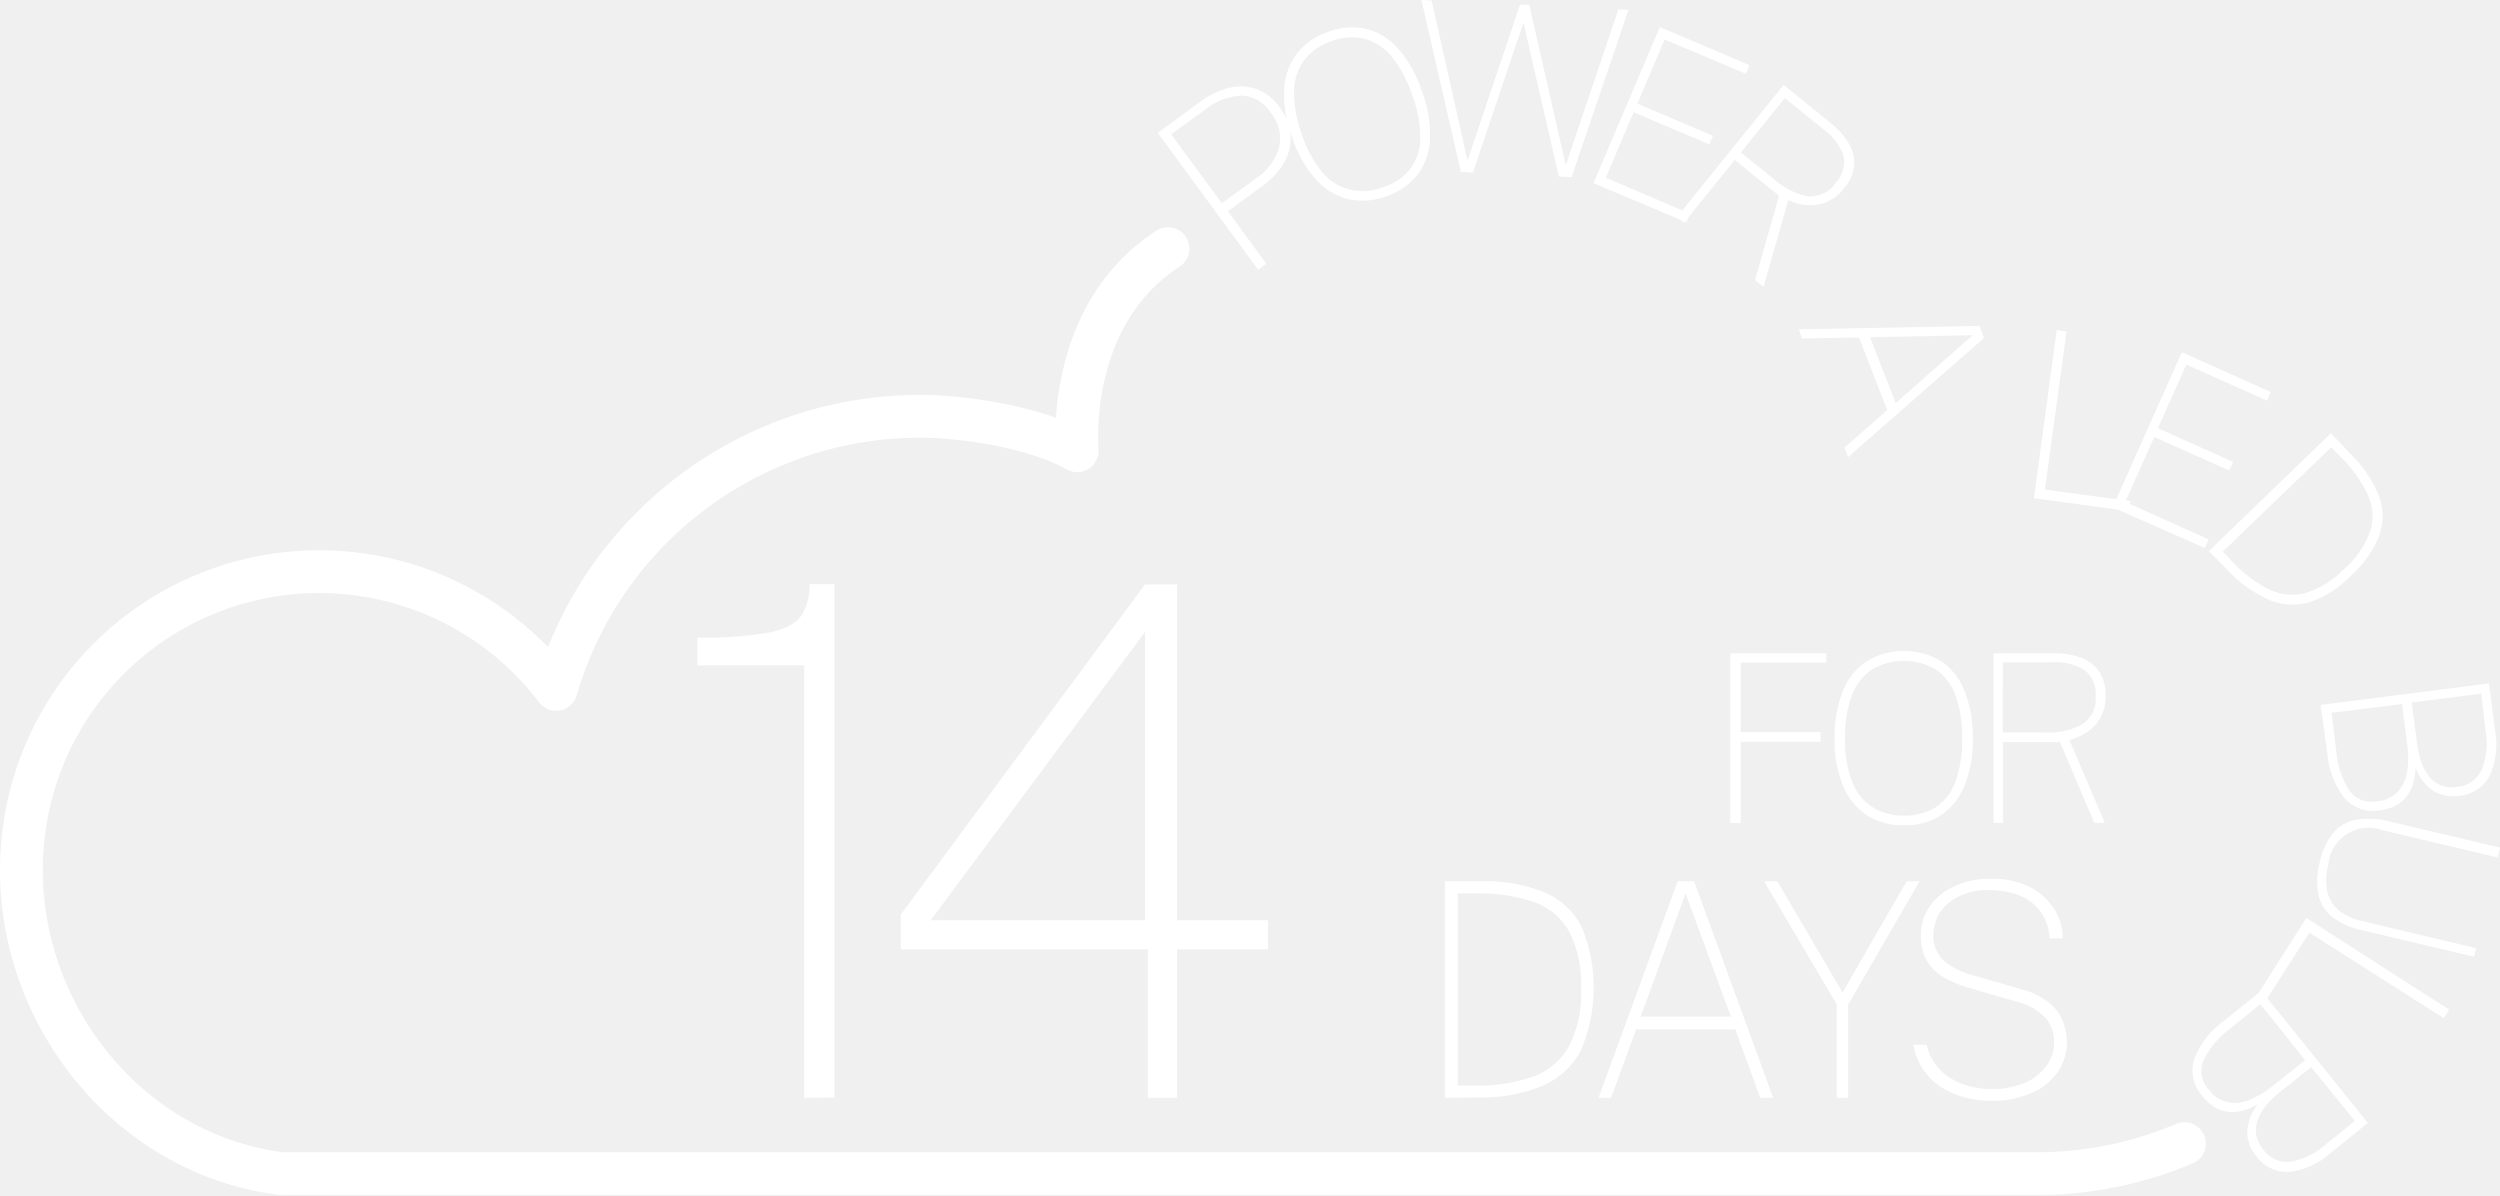
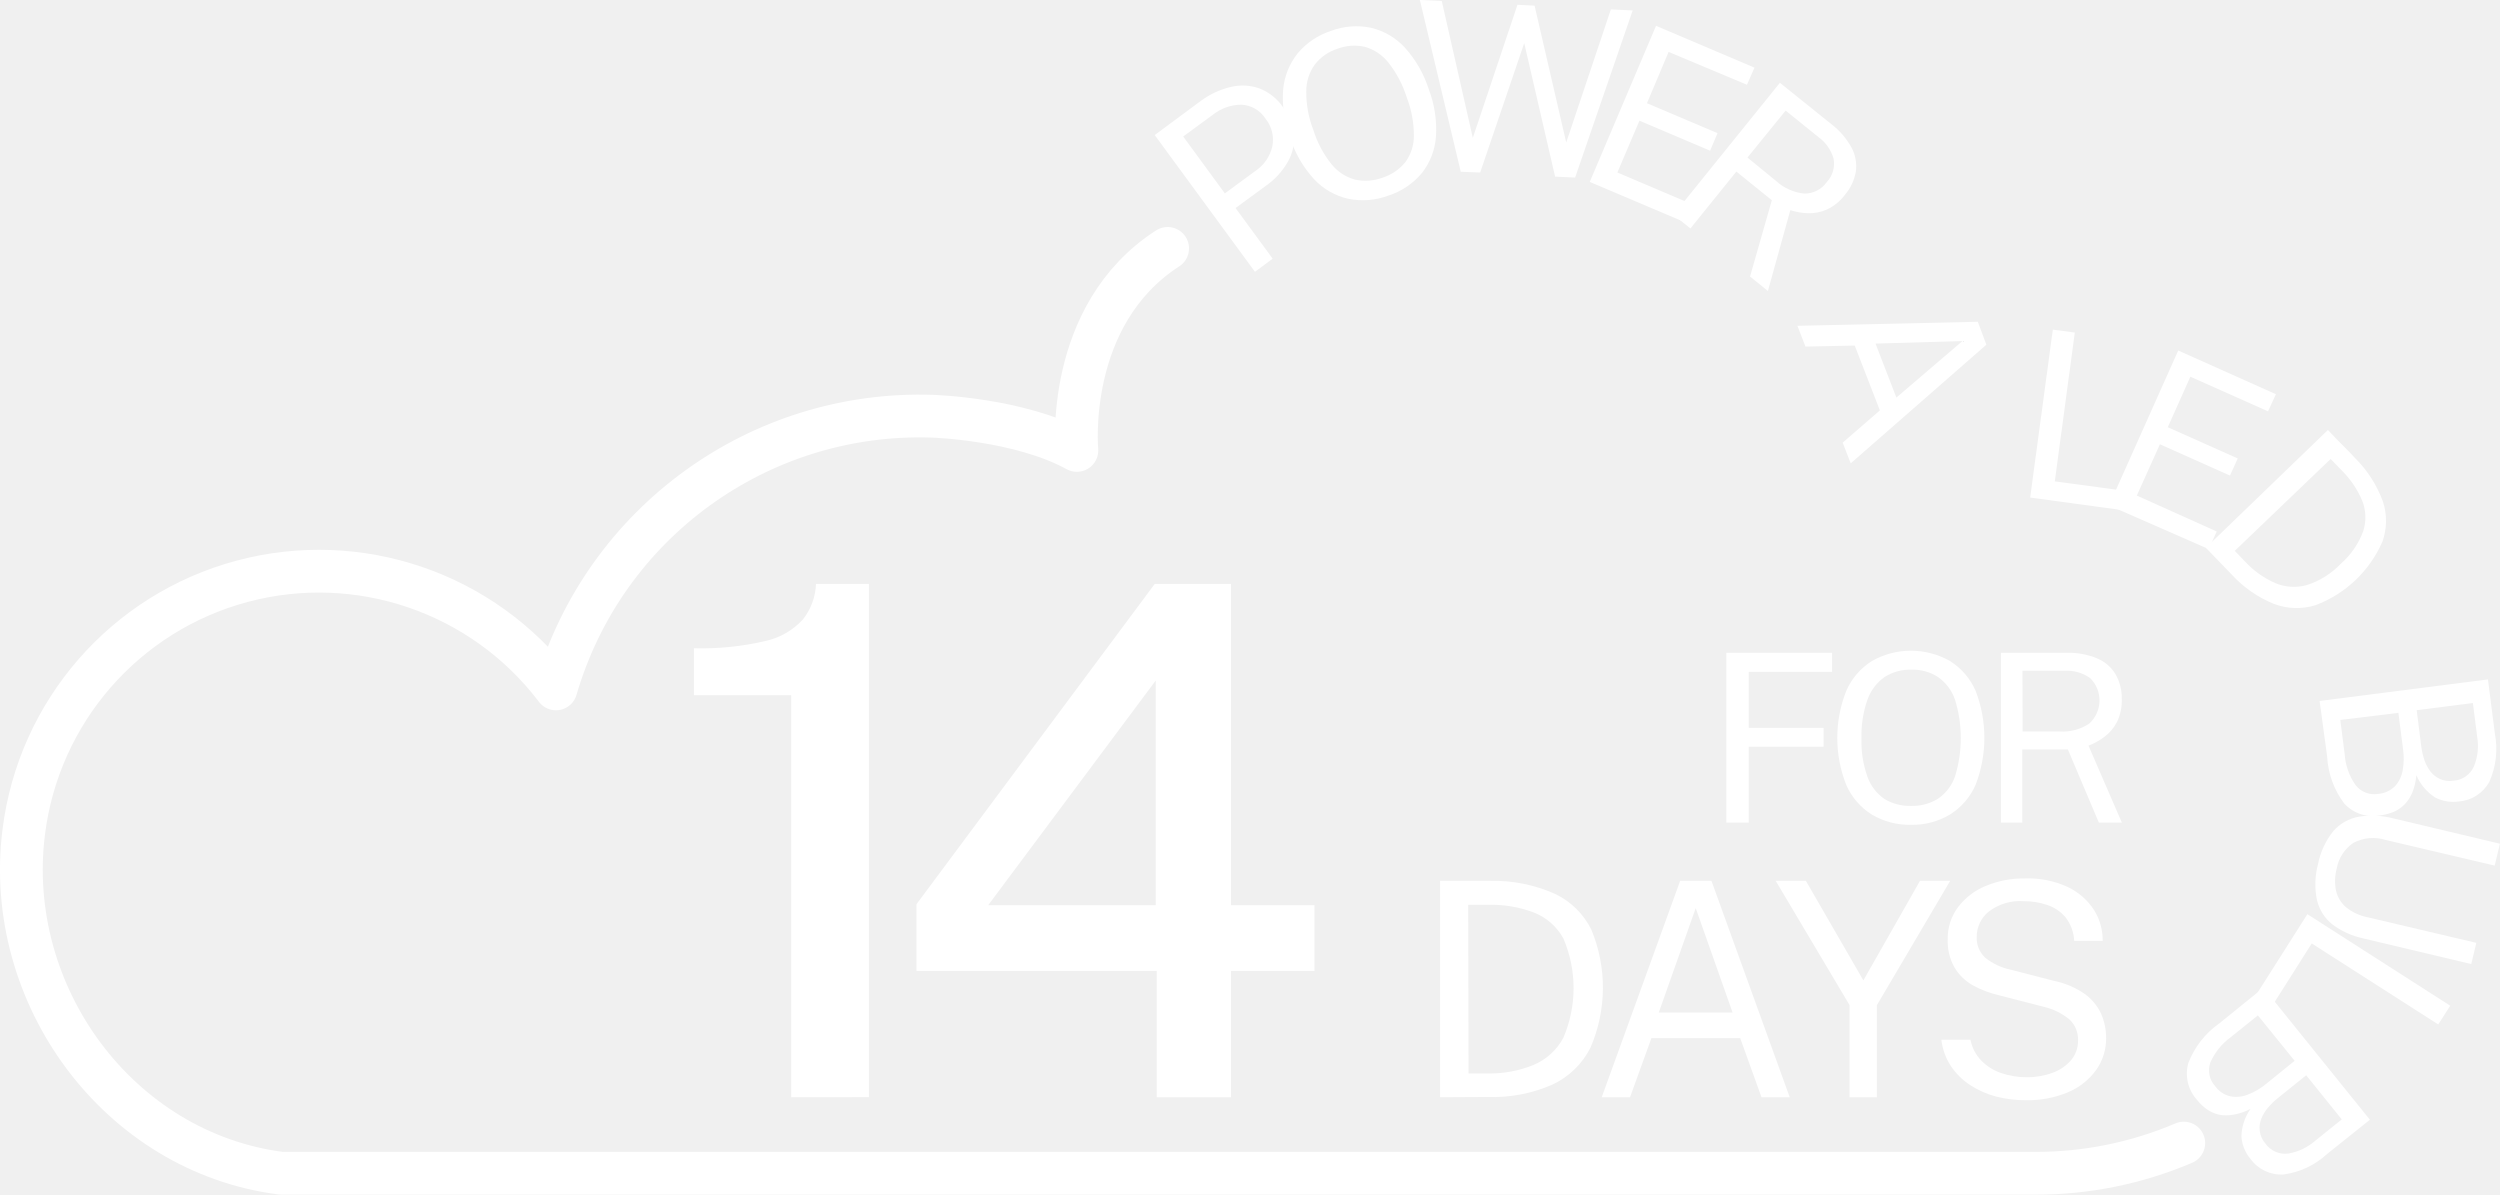
- <svg xmlns="http://www.w3.org/2000/svg" viewBox="0 0 292.19 139.7">
+ <svg xmlns="http://www.w3.org/2000/svg" viewBox="0 0 292.28 139.68">
  <defs>
    <style>.cls-1{fill:none;stroke:#fff;stroke-linecap:round;stroke-linejoin:round;stroke-width:5px;}.cls-2{fill:#fff;}</style>
  </defs>
  <g id="Layer_2" data-name="Layer 2">
    <g id="C">
-       <path class="cls-1" d="M255.31,137.49A44.05,44.05,0,0,1,237.94,141H32.9C13.84,138.61.36,120.15,2.78,101.09A34.78,34.78,0,0,1,65,84.4a44.3,44.3,0,0,1,44-31.89s10.18.3,16.9,4c0,0-1.5-15.8,10.61-23.62" transform="translate(0 -3.83)" />
+       <path class="cls-1" d="M255.31,137.47A44.05,44.05,0,0,1,237.94,141H32.9C13.84,138.58.36,120.13,2.78,101.07A34.78,34.78,0,0,1,65,84.37a44.3,44.3,0,0,1,44-31.88s10.18.3,16.9,4c0,0-1.5-15.8,10.61-23.62" transform="translate(0 -3.83)" />
    </g>
    <g id="CT">
-       <path class="cls-2" d="M147.05,35.36l-11.73-16,4.93-3.62a9.5,9.5,0,0,1,3.38-1.64,5.64,5.64,0,0,1,3.24.14,5.75,5.75,0,0,1,2.7,2.15,6,6,0,0,1,1.27,3.25,5.66,5.66,0,0,1-.74,3.16,8.63,8.63,0,0,1-2.48,2.71l-4.11,3L148,34.66Zm-4.24-7.77,4.11-3A6.37,6.37,0,0,0,149.51,21a4.65,4.65,0,0,0-1-4,4.18,4.18,0,0,0-3.45-2,7.29,7.29,0,0,0-4.19,1.63l-4,2.9Z" transform="translate(0 -3.83)" />
-       <path class="cls-2" d="M162,26.78a7.73,7.73,0,0,1-4.45.32,7.39,7.39,0,0,1-3.77-2.31A14.09,14.09,0,0,1,151,19.85a14.12,14.12,0,0,1-.91-5.62,7.46,7.46,0,0,1,1.51-4.17,7.73,7.73,0,0,1,3.68-2.53,7.71,7.71,0,0,1,4.44-.31,7.36,7.36,0,0,1,3.74,2.35,14.51,14.51,0,0,1,2.75,5,14.12,14.12,0,0,1,.92,5.57,7.37,7.37,0,0,1-1.48,4.14A7.69,7.69,0,0,1,162,26.78Zm-.37-1.06a6.77,6.77,0,0,0,3.21-2.16A6,6,0,0,0,166,20a14.19,14.19,0,0,0-.93-5,14.3,14.3,0,0,0-2.41-4.55,6.25,6.25,0,0,0-3.17-2.09,6.6,6.6,0,0,0-3.84.27,6.68,6.68,0,0,0-3.19,2.18,6.34,6.34,0,0,0-1.22,3.64,14,14,0,0,0,.9,5.05,13.52,13.52,0,0,0,2.43,4.5A6.15,6.15,0,0,0,157.8,26,6.72,6.72,0,0,0,161.65,25.72Z" transform="translate(0 -3.83)" />
-       <path class="cls-2" d="M170.74,23.91,166.13,3.83l1.19.06,4.2,18.71,6.13-18.22,1.08,0L183,23.15l6.15-18.22,1.18.06-6.65,19.54-1.49-.07-4.13-18L172.15,24Z" transform="translate(0 -3.83)" />
-       <path class="cls-2" d="M186.24,25.23,194,7l10.48,4.45-.43,1-9.5-4-3.18,7.5,8.84,3.75-.44,1-8.84-3.75-3.25,7.65,9.84,4.21-.44,1Z" transform="translate(0 -3.83)" />
-       <path class="cls-2" d="M196,29.19l12.46-15.43,5.44,4.4a8.81,8.81,0,0,1,2.21,2.49,4.27,4.27,0,0,1,.59,2.58,4.77,4.77,0,0,1-1.15,2.57,5.1,5.1,0,0,1-2.22,1.71,4.94,4.94,0,0,1-2.32.27,6.58,6.58,0,0,1-2-.56l-2.89,10.12-1-.77,2.81-9.86-5.18-4.19-5.93,7.35Zm7.46-7.54,3.89,3.13a8.16,8.16,0,0,0,4,2,3.54,3.54,0,0,0,3.18-1.55,3.6,3.6,0,0,0,.94-3.19A6.24,6.24,0,0,0,213.19,19l-4.59-3.7Z" transform="translate(0 -3.83)" />
-       <path class="cls-2" d="M210.23,42.32l21.11-.4.55,1.41L216,57.25l-.43-1.1,5-4.39-3.29-8.49-6.66.12Zm8.33.92,3,7.7,9-7.93Z" transform="translate(0 -3.83)" />
-       <path class="cls-2" d="M237.72,62.06l2.66-19.65,1.15.15L239,61.05l10,1.35-.15,1.17Z" transform="translate(0 -3.83)" />
-       <path class="cls-2" d="M246.92,63.13,255,45l10.39,4.65-.44,1-9.42-4.21-3.33,7.44L261,57.82l-.46,1-8.76-3.91-3.39,7.59,9.75,4.38-.45,1Z" transform="translate(0 -3.83)" />
-       <path class="cls-2" d="M258.16,68.24l14.27-13.77a1.49,1.49,0,0,1,.21.22l.51.54.72.75c.27.29.54.58.83.87a14.36,14.36,0,0,1,3.36,5,6.76,6.76,0,0,1,0,4.63,12.45,12.45,0,0,1-3.2,4.55A12.3,12.3,0,0,1,270,74.19a7.1,7.1,0,0,1-4.82-.26,14.87,14.87,0,0,1-4.95-3.6Zm1.63.06,1.14,1.19a14.65,14.65,0,0,0,4.34,3.26,6.15,6.15,0,0,0,4.25.37A10.61,10.61,0,0,0,274,70.3a10.57,10.57,0,0,0,3.06-4.49,6,6,0,0,0-.33-4.17,15.16,15.16,0,0,0-3-4.24l-1.26-1.3Z" transform="translate(0 -3.83)" />
-       <path class="cls-2" d="M271.23,86.22l19.68-2.52.7,5.52a8.81,8.81,0,0,1-.64,5.31,4.4,4.4,0,0,1-3.55,2.31,4.6,4.6,0,0,1-2.95-.52,5.71,5.71,0,0,1-2.15-2.78,6.94,6.94,0,0,1-.33,2,4.5,4.5,0,0,1-.82,1.5,3.93,3.93,0,0,1-1.28,1,5.44,5.44,0,0,1-1.74.5A4.47,4.47,0,0,1,274,97.09a9.73,9.73,0,0,1-2-5.27Zm1.26.91.56,4.41a10.18,10.18,0,0,0,1.52,4.68,3.22,3.22,0,0,0,3.28,1.26,3.73,3.73,0,0,0,2.43-1.15A4.51,4.51,0,0,0,281.35,94a10.62,10.62,0,0,0,0-3.09l-.61-4.79Zm9.38-1.2.62,4.79a10.9,10.9,0,0,0,.4,1.88,6.15,6.15,0,0,0,.83,1.73,3.35,3.35,0,0,0,3.42,1.47,3.42,3.42,0,0,0,2.94-2.07,8.48,8.48,0,0,0,.43-4.48L290,84.9Z" transform="translate(0 -3.83)" />
-       <path class="cls-2" d="M271.11,104.64a8.27,8.27,0,0,1,1.57-3.44,4.58,4.58,0,0,1,2.68-1.57,9.21,9.21,0,0,1,3.91.21l12.92,3.06-.27,1.15-13.38-3.17a4.74,4.74,0,0,0-6.42,4A7,7,0,0,0,272,108a3.88,3.88,0,0,0,1.31,2.2,6.32,6.32,0,0,0,2.72,1.27l13.37,3.18-.25,1-13.32-3.16a8,8,0,0,1-3.31-1.54,4.65,4.65,0,0,1-1.57-2.62A8.44,8.44,0,0,1,271.11,104.64Z" transform="translate(0 -3.83)" />
-       <path class="cls-2" d="M269.55,111.12l16.69,10.71-.62,1-15.71-10-5.46,8.52-1-.63Z" transform="translate(0 -3.83)" />
-       <path class="cls-2" d="M264.3,119.64l12.45,15.43-4.33,3.5a8.86,8.86,0,0,1-4.86,2.23,4.43,4.43,0,0,1-3.83-1.81,4.58,4.58,0,0,1-1.09-2.78,5.56,5.56,0,0,1,1.24-3.29,7.31,7.31,0,0,1-1.87.75,4.55,4.55,0,0,1-1.71.09,4,4,0,0,1-1.52-.57,5.44,5.44,0,0,1-1.34-1.22,4.47,4.47,0,0,1-1-4.32,9.72,9.72,0,0,1,3.43-4.47Zm-.12,1.54L260.72,124a10.23,10.23,0,0,0-3.19,3.75,3.22,3.22,0,0,0,.64,3.45,3.69,3.69,0,0,0,2.25,1.47,4.57,4.57,0,0,0,2.59-.33,10.9,10.9,0,0,0,2.64-1.6l3.76-3Zm5.94,7.37-3.76,3a11.53,11.53,0,0,0-1.39,1.33,6.07,6.07,0,0,0-1,1.61,3.51,3.51,0,0,0-.3,1.8,3.58,3.58,0,0,0,.85,1.89,3.43,3.43,0,0,0,3.3,1.42,8.66,8.66,0,0,0,4-2l3.41-2.76Z" transform="translate(0 -3.83)" />
-       <path class="cls-2" d="M94,132.14V81.59H81.5V78.35a43.71,43.71,0,0,0,8.42-.6c1.89-.4,3.14-1.06,3.76-2a6.39,6.39,0,0,0,.93-3.65h2.91v60Z" transform="translate(0 -3.83)" />
-       <path class="cls-2" d="M134.16,132.14V114.79H105.28v-4.07l28.55-38.59h3.74v39.26h10.62v3.4H137.57v17.35Zm-25.39-20.75h25.06V77.69Z" transform="translate(0 -3.83)" />
-       <path class="cls-2" d="M168.87,132.14V106.83h4.2a18.33,18.33,0,0,1,7.6,1.36,8.65,8.65,0,0,1,4.25,4.1,18.68,18.68,0,0,1-.13,14.26,9.1,9.1,0,0,1-4.52,4.19,18.81,18.81,0,0,1-7.69,1.36Zm1.51-1.44h2.1a18.52,18.52,0,0,0,6.83-1.09,7.85,7.85,0,0,0,4.11-3.57,13.56,13.56,0,0,0,1.38-6.61,13.58,13.58,0,0,0-1.42-6.78,7.66,7.66,0,0,0-4.12-3.4,19.27,19.27,0,0,0-6.57-1h-2.31Z" transform="translate(0 -3.83)" />
-       <path class="cls-2" d="M186.83,132.14l9.25-25.31H198l9.24,25.31h-1.51l-2.92-8H191.22l-2.92,8Zm4.93-9.49H202.3L197,108.25Z" transform="translate(0 -3.83)" />
-       <path class="cls-2" d="M214.67,132.14V121.22l-8.49-14.39h1.54l7.63,13,7.49-13h1.51L216,121.25v10.89Z" transform="translate(0 -3.83)" />
-       <path class="cls-2" d="M232.83,132.49a12.52,12.52,0,0,1-3.32-.43,9.6,9.6,0,0,1-2.77-1.26,7.21,7.21,0,0,1-3.1-4.86h1.55a5.76,5.76,0,0,0,1.5,2.87,7,7,0,0,0,2.73,1.73,9.89,9.89,0,0,0,3.41.58,9.47,9.47,0,0,0,3.66-.67,6.1,6.1,0,0,0,2.58-1.9,4.51,4.51,0,0,0,1-2.87,4.34,4.34,0,0,0-1-2.91,7.22,7.22,0,0,0-3.49-1.9l-5.67-1.65a12.44,12.44,0,0,1-2.75-1.17,5.52,5.52,0,0,1-1.94-1.9,5.72,5.72,0,0,1-.72-3,5.83,5.83,0,0,1,1.06-3.42,7,7,0,0,1,2.9-2.34,9.73,9.73,0,0,1,4.16-.85,9.53,9.53,0,0,1,4.7,1,7.3,7.3,0,0,1,2.84,2.65,6.35,6.35,0,0,1,.93,3.31h-1.54a5.88,5.88,0,0,0-1.23-3.36,5.8,5.8,0,0,0-2.56-1.75,9.66,9.66,0,0,0-3.19-.53,7.14,7.14,0,0,0-4.87,1.52,4.8,4.8,0,0,0-1.73,3.73,3.84,3.84,0,0,0,1.2,3,8.54,8.54,0,0,0,3.32,1.68l5.77,1.66a8.53,8.53,0,0,1,3.2,1.55,5.39,5.39,0,0,1,1.63,2.16,6.58,6.58,0,0,1,.48,2.47,6.05,6.05,0,0,1-1.05,3.46,7,7,0,0,1-3,2.45A11,11,0,0,1,232.83,132.49Z" transform="translate(0 -3.83)" />
-       <path class="cls-2" d="M202.23,100V80.18h11.22v1.09h-10v8.12h9.33v1.13h-9.33V100Z" transform="translate(0 -3.83)" />
-       <path class="cls-2" d="M222.53,100.29a7.87,7.87,0,0,1-4.31-1.16,7.4,7.4,0,0,1-2.8-3.43,13.84,13.84,0,0,1-1-5.56,14,14,0,0,1,1-5.61,7.4,7.4,0,0,1,2.8-3.45,8.46,8.46,0,0,1,8.6,0,7.36,7.36,0,0,1,2.76,3.44,14.51,14.51,0,0,1,1,5.63,14.25,14.25,0,0,1-1,5.56,7.41,7.41,0,0,1-2.76,3.42A7.7,7.7,0,0,1,222.53,100.29Zm0-1.13a6.7,6.7,0,0,0,3.74-1,6,6,0,0,0,2.29-3,14.28,14.28,0,0,0,.77-5,14,14,0,0,0-.79-5.09,6.13,6.13,0,0,0-2.3-3,7.39,7.39,0,0,0-7.44,0,6.23,6.23,0,0,0-2.35,3,13.7,13.7,0,0,0-.81,5.07,13.5,13.5,0,0,0,.81,5,6.12,6.12,0,0,0,2.35,3A6.74,6.74,0,0,0,222.53,99.16Z" transform="translate(0 -3.83)" />
-       <path class="cls-2" d="M233,100V80.18h7a8.75,8.75,0,0,1,3.29.55,4.34,4.34,0,0,1,2.08,1.63,4.87,4.87,0,0,1,.72,2.73,5.16,5.16,0,0,1-.66,2.73,4.89,4.89,0,0,1-1.63,1.66,7.21,7.21,0,0,1-1.93.85L246,100h-1.23l-4-9.44h-6.66V100Zm1.07-10.56h5a8.07,8.07,0,0,0,4.37-1,3.51,3.51,0,0,0,1.5-3.2,3.56,3.56,0,0,0-1.27-3.07,6.21,6.21,0,0,0-3.7-.94h-5.89Z" transform="translate(0 -3.83)" />
+       <path class="cls-2" d="M146.72,35.61,135,19.62l5.4-4A9.64,9.64,0,0,1,143.87,14a5.85,5.85,0,0,1,3.35.16A5.92,5.92,0,0,1,150,16.36a6.27,6.27,0,0,1,1.29,3.25,5.57,5.57,0,0,1-.74,3.16,8.68,8.68,0,0,1-2.52,2.76l-3.58,2.62,4.34,5.92Zm-3.52-9.17,3.55-2.61a4.73,4.73,0,0,0,2-2.88,3.93,3.93,0,0,0-.8-3.25,3.53,3.53,0,0,0-2.83-1.63,5.39,5.39,0,0,0-3.34,1.19l-3.45,2.53Z" transform="translate(0 -3.83)" />
+       <path class="cls-2" d="M162.34,26.69a8.5,8.5,0,0,1-4.71.38,7.8,7.8,0,0,1-4-2.29,13,13,0,0,1-2.8-4.84,13.26,13.26,0,0,1-.82-5.58,7.91,7.91,0,0,1,1.69-4.28,8.5,8.5,0,0,1,3.91-2.64,8.41,8.41,0,0,1,4.69-.36,7.87,7.87,0,0,1,3.95,2.32,13.33,13.33,0,0,1,2.8,4.89,13.22,13.22,0,0,1,.83,5.53,7.78,7.78,0,0,1-1.65,4.25A8.5,8.5,0,0,1,162.34,26.69Zm-.72-2.08a5.67,5.67,0,0,0,2.68-1.82,5.17,5.17,0,0,0,1-3.1,12.4,12.4,0,0,0-.83-4.46,12.74,12.74,0,0,0-2.14-4.07,5.4,5.4,0,0,0-2.74-1.85,5.55,5.55,0,0,0-3.22.22,5.43,5.43,0,0,0-2.65,1.84,5.3,5.3,0,0,0-1,3.16,12.18,12.18,0,0,0,.83,4.51,12.18,12.18,0,0,0,2.13,4,5.31,5.31,0,0,0,2.74,1.79A5.72,5.72,0,0,0,161.62,24.61Z" transform="translate(0 -3.83)" />
+       <path class="cls-2" d="M170.78,23.91,166,3.83l2.56.12,3.63,16,5.22-15.56,2,.1,3.7,16,5.22-15.56,2.55.12-6.73,19.54-2.34-.11L178.2,8.87,173.05,24Z" transform="translate(0 -3.83)" />
+       <path class="cls-2" d="M185.86,25.1l7.75-18.25,11.51,4.89-.88,2L195.08,9.9l-2.53,6,8.25,3.5-.87,2.05-8.26-3.51L189.09,24l9.41,4-.89,2.08Z" transform="translate(0 -3.83)" />
+       <path class="cls-2" d="M195.64,28.94l12.45-15.43,6,4.82a8.84,8.84,0,0,1,2.38,2.76,4.61,4.61,0,0,1,.5,2.8,5.64,5.64,0,0,1-1.27,2.71,5.56,5.56,0,0,1-2.13,1.73,5,5,0,0,1-2.21.43,7.59,7.59,0,0,1-2.05-.36l-2.62,9.45-2.09-1.69,2.55-8.92L203,23.89l-5.37,6.65Zm8.66-6.69L207.66,25a5.74,5.74,0,0,0,3.26,1.46,3.16,3.16,0,0,0,2.65-1.34,3.15,3.15,0,0,0,.8-2.73,4.67,4.67,0,0,0-1.78-2.54l-3.83-3.09Z" transform="translate(0 -3.83)" />
+       <path class="cls-2" d="M210.14,41.92l21.09-.47,1,2.68L216.37,58l-.94-2.42,4.35-3.77-2.94-7.58-5.76.12ZM219.27,44l2.44,6.31,7.73-6.61Z" transform="translate(0 -3.83)" />
+       <path class="cls-2" d="M237.35,62,240,42.37l2.57.34-2.34,17.4,9.29,1.25-.3,2.26Z" transform="translate(0 -3.83)" />
+       <path class="cls-2" d="M246.57,62.92l8.09-18.11,11.42,5.11-.92,2-9.08-4.05-2.64,5.91,8.18,3.65-.91,2-8.19-3.66-2.7,6,9.34,4.2-.93,2.06Z" transform="translate(0 -3.83)" />
+       <path class="cls-2" d="M257.89,67.87,272.16,54.1l.4.42.82.86c.33.33.67.68,1,1s.66.7.95,1a13.82,13.82,0,0,1,3.26,5.08,7.21,7.21,0,0,1-.05,4.68,13.85,13.85,0,0,1-7.85,7.45,7.48,7.48,0,0,1-4.85-.16A13.63,13.63,0,0,1,260.91,71Zm3.38.36,1.21,1.26A10.68,10.68,0,0,0,266,72a5.63,5.63,0,0,0,3.67.24,9.51,9.51,0,0,0,4-2.5,9.4,9.4,0,0,0,2.62-3.81,5.27,5.27,0,0,0-.13-3.59,11.05,11.05,0,0,0-2.39-3.52l-1.29-1.33Z" transform="translate(0 -3.83)" />
+       <path class="cls-2" d="M271.19,85.78l19.68-2.52.81,6.33a9.47,9.47,0,0,1-.63,5.61,4.44,4.44,0,0,1-3.57,2.33,4.57,4.57,0,0,1-2.79-.47,5.85,5.85,0,0,1-2.19-2.6,6.82,6.82,0,0,1-.46,2,4.53,4.53,0,0,1-.92,1.42,4.15,4.15,0,0,1-1.28.87,6,6,0,0,1-1.55.41,4.54,4.54,0,0,1-4.22-1.39,10,10,0,0,1-2-5.5ZM273.61,88l.51,4a7.14,7.14,0,0,0,1.29,3.64,2.77,2.77,0,0,0,2.66,1,3.09,3.09,0,0,0,1.93-.89,3.62,3.62,0,0,0,.9-1.85,7.6,7.6,0,0,0,.05-2.44l-.55-4.29Zm8.93-1.14.54,4.28a8.6,8.6,0,0,0,.35,1.52,4.75,4.75,0,0,0,.7,1.34,2.89,2.89,0,0,0,1.12.9,2.72,2.72,0,0,0,1.59.2,2.79,2.79,0,0,0,2.38-1.64,6.32,6.32,0,0,0,.39-3.51l-.5-3.93Z" transform="translate(0 -3.83)" />
+       <path class="cls-2" d="M271,104.87a8.94,8.94,0,0,1,1.79-3.87,5.14,5.14,0,0,1,3-1.69,9.93,9.93,0,0,1,4.1.22l12.38,2.94-.61,2.56-12.75-3a4.92,4.92,0,0,0-3.77.34,4.59,4.59,0,0,0-1.95,3,5.65,5.65,0,0,0-.08,2.6,3.64,3.64,0,0,0,1.17,1.93,5.79,5.79,0,0,0,2.48,1.16l12.75,3-.59,2.48-12.63-3a9.23,9.23,0,0,1-3.6-1.63,5.16,5.16,0,0,1-1.81-2.85A9.07,9.07,0,0,1,271,104.87Z" transform="translate(0 -3.83)" />
+       <path class="cls-2" d="M269.76,110.71l16.7,10.7-1.4,2.19-14.79-9.47-5,7.89-1.91-1.23Z" transform="translate(0 -3.83)" />
+       <path class="cls-2" d="M264.62,119.3l12.45,15.44-5,4a9.29,9.29,0,0,1-5.1,2.4,4.41,4.41,0,0,1-3.86-1.82,4.5,4.5,0,0,1-1.06-2.61,5.86,5.86,0,0,1,1.06-3.24,6.39,6.39,0,0,1-2,.68,4.53,4.53,0,0,1-1.69,0,4.07,4.07,0,0,1-1.41-.63,5.77,5.77,0,0,1-1.16-1.11,4.55,4.55,0,0,1-1-4.32,10.1,10.1,0,0,1,3.62-4.62Zm-.65,3.24-3.13,2.52a7.28,7.28,0,0,0-2.43,3,2.75,2.75,0,0,0,.58,2.77,3,3,0,0,0,1.76,1.17,3.58,3.58,0,0,0,2.05-.2,7.52,7.52,0,0,0,2.11-1.23l3.36-2.72Zm5.65,7-3.36,2.71a7.63,7.63,0,0,0-1.11,1.09,4.54,4.54,0,0,0-.78,1.29,2.92,2.92,0,0,0-.18,1.43,2.77,2.77,0,0,0,.66,1.46,2.83,2.83,0,0,0,2.65,1.18,6.45,6.45,0,0,0,3.2-1.52l3.08-2.48Z" transform="translate(0 -3.83)" />
+       <path class="cls-2" d="M92.5,132.11v-47H81.13V79.62a32.74,32.74,0,0,0,8.36-.85,8.37,8.37,0,0,0,4.4-2.54A7.17,7.17,0,0,0,95.4,72.1h6.19v60Z" transform="translate(0 -3.83)" />
+       <path class="cls-2" d="M135.24,132.11V117.34H107.15v-7.8L135,72.1h8.92v37.56h9.76v7.68h-9.76v14.77Zm-19.71-22.45h19.59V83.39Z" transform="translate(0 -3.83)" />
+       <path class="cls-2" d="M168.36,132.11v-25.3h4.12l1.76,0a17.63,17.63,0,0,1,7.55,1.52,9.11,9.11,0,0,1,4.26,4.19,17.68,17.68,0,0,1-.11,13.81,9.5,9.5,0,0,1-4.44,4.3,17.32,17.32,0,0,1-7.59,1.45Zm3.33-2.78h2.22a13.52,13.52,0,0,0,5.39-1,7.06,7.06,0,0,0,3.47-3.16,14.71,14.71,0,0,0,0-11.64,6.74,6.74,0,0,0-3.4-3,14.1,14.1,0,0,0-5.36-.92h-2.36Z" transform="translate(0 -3.83)" />
+       <path class="cls-2" d="M187.26,132.11l9.17-25.3h3.66l9.15,25.3h-3.3l-2.49-6.91H193.07l-2.5,6.91Zm6.67-9.9h8.63L198.25,110Z" transform="translate(0 -3.83)" />
+       <path class="cls-2" d="M216.23,132.11V121.33l-8.63-14.52h3.53l6.72,11.64,6.62-11.64H228l-8.57,14.54v10.76Z" transform="translate(0 -3.83)" />
+       <path class="cls-2" d="M236.84,132.46a13.86,13.86,0,0,1-3.52-.44,10.57,10.57,0,0,1-3-1.34,7.89,7.89,0,0,1-2.24-2.22,7,7,0,0,1-1.11-3.07h3.4a4.89,4.89,0,0,0,1.25,2.42,5.88,5.88,0,0,0,2.33,1.47,9,9,0,0,0,3,.49,8.42,8.42,0,0,0,3-.51,5.19,5.19,0,0,0,2.18-1.48,3.51,3.51,0,0,0,.82-2.33,3.19,3.19,0,0,0-1-2.43,7.31,7.31,0,0,0-3-1.48l-5.21-1.34A12.1,12.1,0,0,1,230.6,119a5.85,5.85,0,0,1-2.12-2.1,6.22,6.22,0,0,1-.77-3.24,6.08,6.08,0,0,1,1.19-3.75,7.71,7.71,0,0,1,3.22-2.49,11.5,11.5,0,0,1,4.62-.89,11,11,0,0,1,5,1,7.48,7.48,0,0,1,3.09,2.71,6.64,6.64,0,0,1,1,3.59h-3.33a4.89,4.89,0,0,0-1-2.74,4.78,4.78,0,0,0-2.13-1.45,8.31,8.31,0,0,0-2.78-.45,6,6,0,0,0-4.1,1.23,3.8,3.8,0,0,0-1.39,2.93,3.12,3.12,0,0,0,1,2.45,7,7,0,0,0,2.94,1.39l5.08,1.31a9.71,9.71,0,0,1,3.59,1.52,5.86,5.86,0,0,1,1.93,2.32,7,7,0,0,1,.59,2.86,6.33,6.33,0,0,1-1.18,3.75,7.86,7.86,0,0,1-3.28,2.58A12.19,12.19,0,0,1,236.84,132.46Z" transform="translate(0 -3.83)" />
+       <path class="cls-2" d="M201.83,100V80.15h12.36v2.23h-9.74v6.55h8.75v2.2h-8.75V100Z" transform="translate(0 -3.83)" />
+       <path class="cls-2" d="M223.44,100.26a8.62,8.62,0,0,1-4.59-1.19,7.77,7.77,0,0,1-3-3.47,14.92,14.92,0,0,1,0-11,7.79,7.79,0,0,1,3-3.49,9.23,9.23,0,0,1,9.12,0,7.76,7.76,0,0,1,3,3.48,15.24,15.24,0,0,1,0,11,7.74,7.74,0,0,1-3,3.47A8.51,8.51,0,0,1,223.44,100.26Zm0-2.21a5.67,5.67,0,0,0,3.12-.83,5.22,5.22,0,0,0,2-2.6,15.22,15.22,0,0,0,0-9,5.36,5.36,0,0,0-2-2.65,5.51,5.51,0,0,0-3.11-.85,5.57,5.57,0,0,0-3.12.86,5.46,5.46,0,0,0-2,2.65,12.48,12.48,0,0,0-.7,4.54,12.14,12.14,0,0,0,.7,4.48,5.32,5.32,0,0,0,2,2.6A5.72,5.72,0,0,0,223.44,98.05Z" transform="translate(0 -3.83)" />
+       <path class="cls-2" d="M233.93,100V80.15h7.68a8.57,8.57,0,0,1,3.58.66,4.54,4.54,0,0,1,2.15,1.86,5.6,5.6,0,0,1,.72,2.9,5.67,5.67,0,0,1-.57,2.69A5.12,5.12,0,0,1,246,90a7.34,7.34,0,0,1-1.83,1l3.9,9h-2.69l-3.62-8.55h-5.33V100Zm2.54-10.65h4.32a5.64,5.64,0,0,0,3.45-.91,3.66,3.66,0,0,0,.13-5.33,4.7,4.7,0,0,0-3-.86h-4.92Z" transform="translate(0 -3.83)" />
    </g>
  </g>
</svg>
